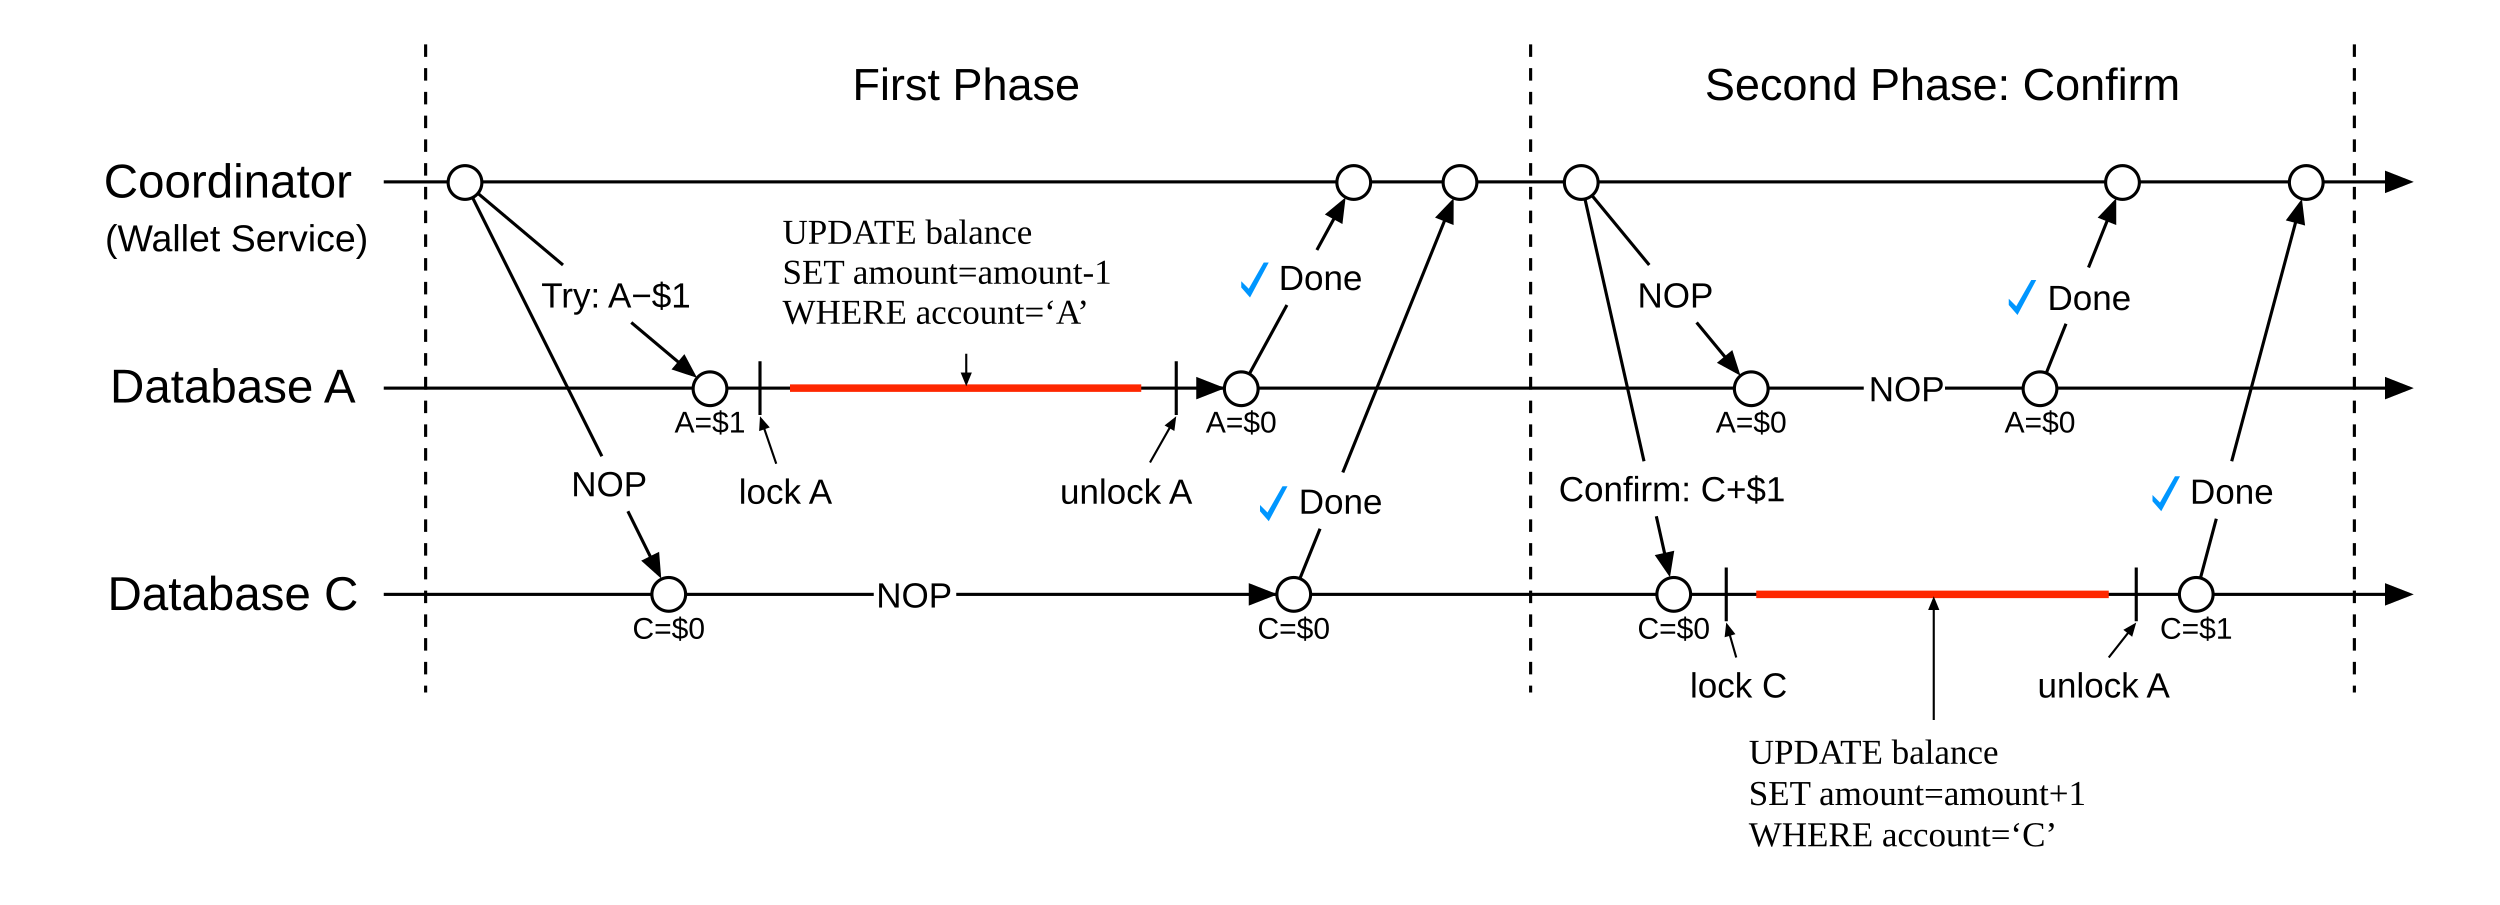
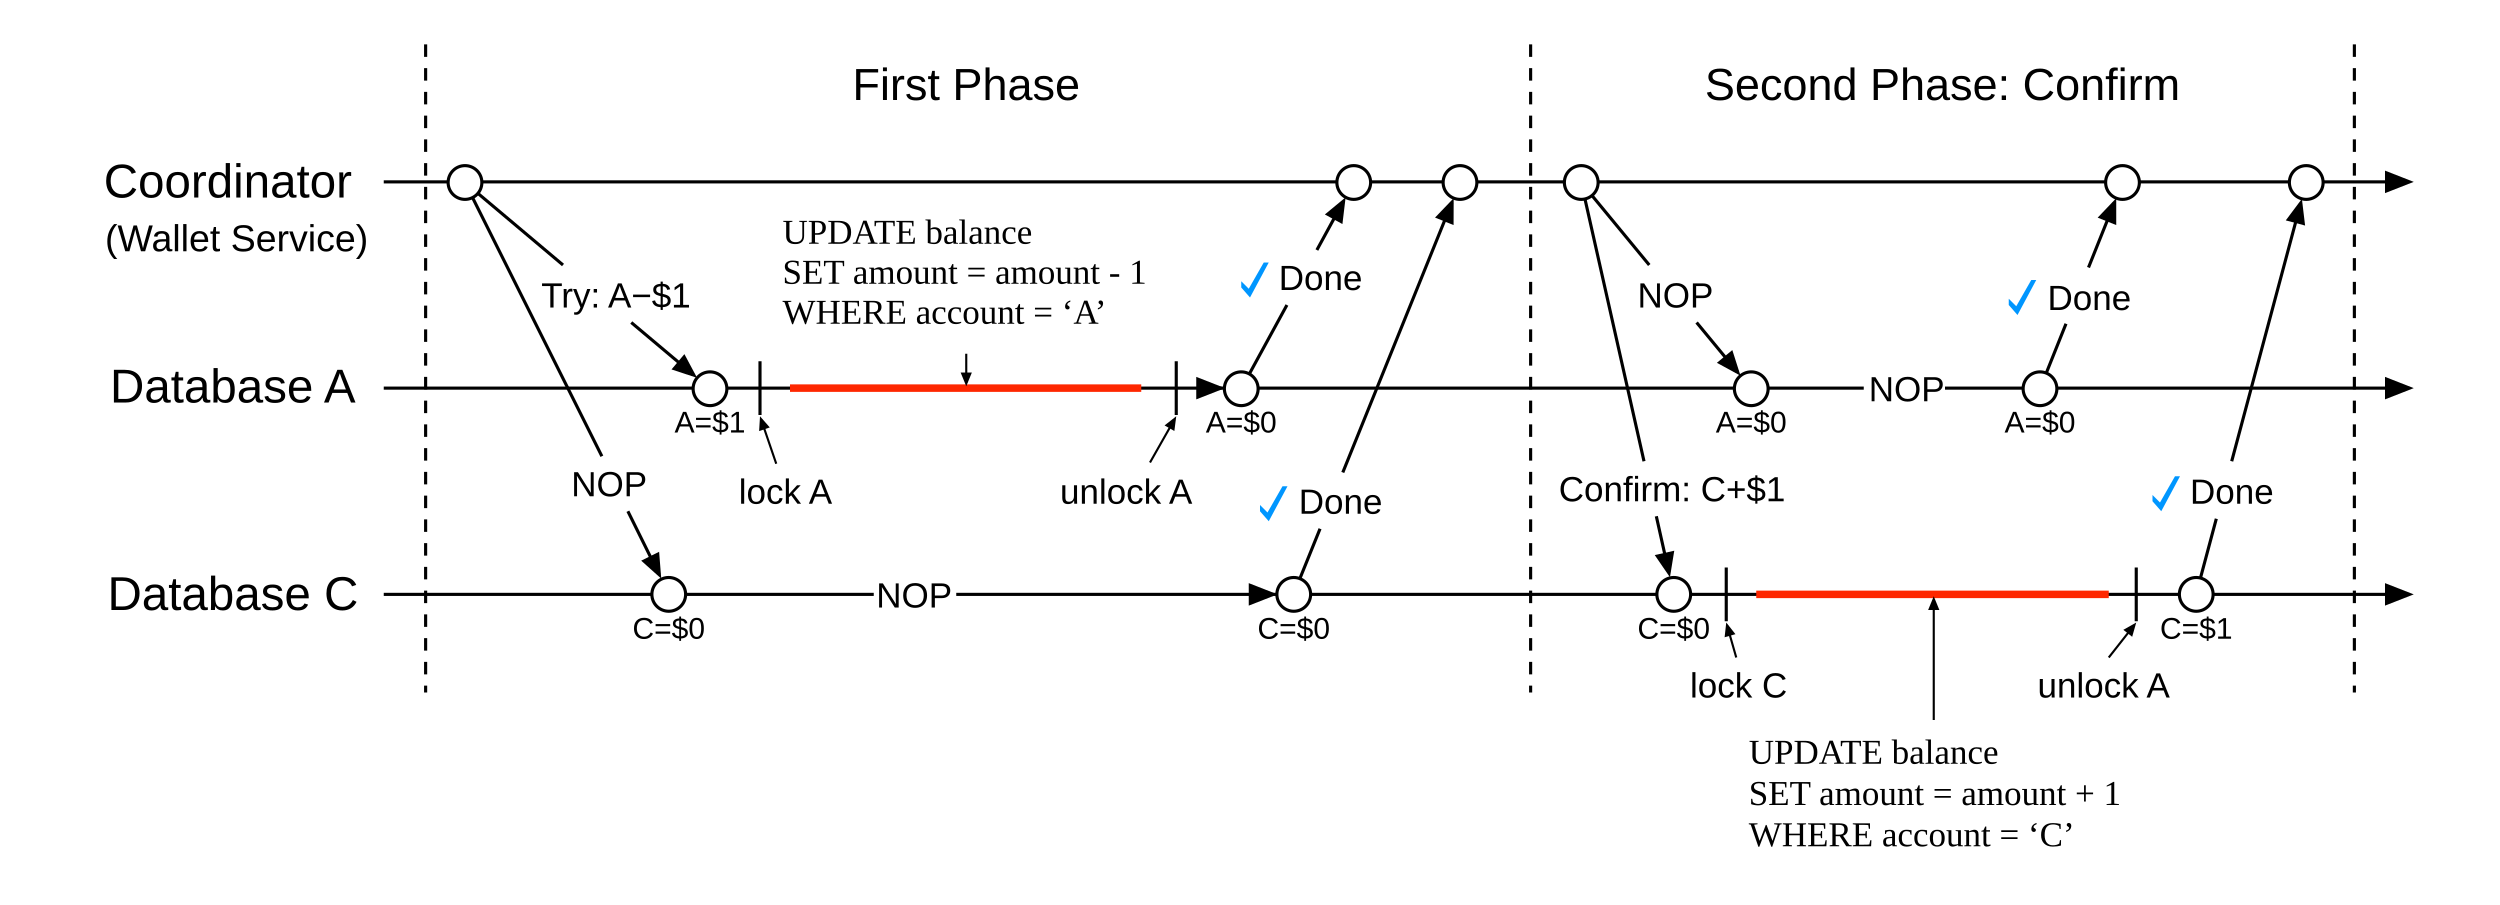
<svg xmlns="http://www.w3.org/2000/svg" width="2000" height="724" viewBox="0 0 2000 724" role="img" aria-labelledby="title desc">
  <defs>
    <style>
      text{font-family:Arial,Helvetica,"Liberation Sans",sans-serif;fill:#000;font-weight:400}
      .timeline{fill:none;stroke:#000;stroke-width:2.5}
      .phase-boundary{fill:none;stroke:#000;stroke-width:2.5;stroke-dasharray:10 9}
      .lock-span{fill:none;stroke:#fe2700;stroke-width:6}
      .event{fill:#fff;stroke:#000;stroke-width:2.5}
      .message-shaft{fill:none;stroke:#000;stroke-width:2.5}
      .annotation-shaft{fill:none;stroke:#000;stroke-width:1.7}
      .participant{font-size:38px}
      .participant-note{font-size:30px}
      .phase-title{font-size:36px;text-anchor:middle}
      .action-label{font-size:28px}
      .operation-label{font-size:28px}
      .state-label{font-size:24px;text-anchor:middle}
      .sql-label{font-family:"Times New Roman",Times,serif;font-size:28px}
      .status-label{font-size:28px}
    </style>
    <marker id="message-arrowhead" markerWidth="20" markerHeight="16" viewBox="0 0 20 16" refX="16" refY="8" orient="auto" markerUnits="userSpaceOnUse">
      <path d="M0 0 L20 8 L0 16 Z" fill="#000" />
    </marker>
    <marker id="annotation-arrowhead" markerWidth="11" markerHeight="9" viewBox="0 0 11 9" refX="8" refY="4.5" orient="auto" markerUnits="userSpaceOnUse">
      <path d="M0 0 L11 4.5 L0 9 Z" fill="#000" />
    </marker>
    <path id="success-checkmark-shape" d="M0 15 L6 21 L18 0 H22 L7 28 L0 20 Z" />
  </defs>
  <rect width="2000" height="724" fill="#fff" />
  <g id="phase-boundaries">
    <path class="phase-boundary" d="M340.5 35.5 V554" />
    <path class="phase-boundary" d="M1224.5 35.5 V554" />
    <path class="phase-boundary" d="M1883.5 35.5 V554" />
  </g>
  <g id="participant-timelines">
    <path class="timeline" d="M307 145.5 H1908" />
    <path id="coordinator-time-head" d="M1931 145.5 L1908 136.5 L1908 154.5 Z" fill="#000" />
    <path class="timeline" d="M307 310.5 H1491 M1556 310.5 H1908" />
    <path id="database-a-first-time-head" d="M980 310.5 L957 301.5 L957 319.5 Z" fill="#000" />
    <path id="database-a-final-time-head" d="M1931 310.5 L1908 301.5 L1908 319.5 Z" fill="#000" />
    <path class="timeline" d="M307 475.5 H699 M765 475.5 H1908" />
    <path id="database-c-first-time-head" d="M1022 475.5 L999 466.5 L999 484.5 Z" fill="#000" />
    <path id="database-c-final-time-head" d="M1931 475.5 L1908 466.5 L1908 484.5 Z" fill="#000" />
  </g>
  <g id="database-locks">
    <path id="database-a-lock-span" class="lock-span" d="M632 310.5 H913" />
    <path id="database-c-lock-span" class="lock-span" d="M1405 475.5 H1687" />
    <path class="timeline" d="M608 289 V332" />
    <path class="timeline" d="M941 289 V332" />
    <path class="timeline" d="M1381 454 V497" />
    <path class="timeline" d="M1709 454 V497" />
  </g>
  <g id="first-phase-requests">
    <path id="try-a-source" class="message-shaft" data-connector="true" d="M372 146 L450.4 212" />
    <path id="try-a-target" class="message-shaft" data-connector="true" d="M505.02 258 L554.61 299.72" marker-end="url(#message-arrowhead)" />
    <path id="first-nop-source" class="message-shaft" data-connector="true" d="M372 146 L481.5 365" />
    <path id="first-nop-target" class="message-shaft" data-connector="true" d="M502.30 409 L527.22 459.32" marker-end="url(#message-arrowhead)" />
  </g>
  <g id="first-phase-responses">
    <path id="database-a-done-source" class="message-shaft" data-connector="true" d="M993 311 L1029.55 244" />
    <path id="database-a-done-target" class="message-shaft" data-connector="true" d="M1053.5 200 L1074.58 161.36" marker-end="url(#message-arrowhead)" />
    <path id="database-c-done-source" class="message-shaft" data-connector="true" d="M1035 475 L1056.03 423" />
    <path id="database-c-done-target" class="message-shaft" data-connector="true" d="M1074.22 378 L1161.44 162.23" marker-end="url(#message-arrowhead)" />
  </g>
  <g id="confirm-phase-requests">
    <path id="confirm-a-nop-source" class="message-shaft" data-connector="true" d="M1265 146 L1319.40 212" />
    <path id="confirm-a-nop-target" class="message-shaft" data-connector="true" d="M1357.29 258 L1389.86 297.49" marker-end="url(#message-arrowhead)" />
    <path id="confirm-c-source" class="message-shaft" data-connector="true" d="M1265 146 L1315.2 369" />
    <path id="confirm-c-target" class="message-shaft" data-connector="true" d="M1325.05 413 L1335.09 457.93" marker-end="url(#message-arrowhead)" />
  </g>
  <g id="confirm-phase-responses">
    <path id="confirm-a-done-source" class="message-shaft" data-connector="true" d="M1632 311 L1652.8 259" />
    <path id="confirm-a-done-target" class="message-shaft" data-connector="true" d="M1670.8 214 L1691.50 162.24" marker-end="url(#message-arrowhead)" />
    <path id="confirm-c-done-source" class="message-shaft" data-connector="true" d="M1757 475 L1773.05 415" />
    <path id="confirm-c-done-target" class="message-shaft" data-connector="true" d="M1785.36 369 L1840.48 162.92" marker-end="url(#message-arrowhead)" />
  </g>
  <g id="event-points">
    <g id="coordinator-events">
      <circle class="event" cx="372" cy="146" r="13.5" />
      <circle class="event" cx="1083" cy="146" r="13.5" />
      <circle class="event" cx="1168" cy="146" r="13.5" />
      <circle class="event" cx="1265" cy="146" r="13.5" />
      <circle class="event" cx="1698" cy="146" r="13.5" />
      <circle class="event" cx="1845" cy="146" r="13.5" />
    </g>
    <g id="database-a-events">
      <circle class="event" cx="568" cy="311" r="13.5" />
      <circle class="event" cx="993" cy="311" r="13.5" />
      <circle class="event" cx="1401" cy="311" r="13.5" />
      <circle class="event" cx="1632" cy="311" r="13.5" />
    </g>
    <g id="database-c-events">
      <circle class="event" cx="535" cy="475.5" r="13.5" />
      <circle class="event" cx="1035" cy="475.5" r="13.5" />
      <circle class="event" cx="1339" cy="475.5" r="13.5" />
      <circle class="event" cx="1757" cy="475.5" r="13.5" />
    </g>
  </g>
  <g id="annotations">
    <path id="first-lock-callout" class="annotation-shaft" data-connector="true" d="M621 371 L608.97 335.84" marker-end="url(#annotation-arrowhead)" />
    <path id="first-unlock-callout" class="annotation-shaft" data-connector="true" d="M920 370 L939.52 335.61" marker-end="url(#annotation-arrowhead)" />
    <path id="confirm-lock-callout" class="annotation-shaft" data-connector="true" d="M1389 526 L1381.82 500.88" marker-end="url(#annotation-arrowhead)" />
    <path id="confirm-unlock-callout" class="annotation-shaft" data-connector="true" d="M1687 526 L1707.15 500.36" marker-end="url(#annotation-arrowhead)" />
    <path id="first-sql-callout" class="annotation-shaft" data-connector="true" d="M773 283 V306" marker-end="url(#annotation-arrowhead)" />
    <path id="confirm-sql-callout" class="annotation-shaft" data-connector="true" d="M1547 576 V480" marker-end="url(#annotation-arrowhead)" />
  </g>
  <g id="labels">
    <text class="participant" x="83" y="158">Coordinator</text>
    <text class="participant-note" x="84" y="201">(Wallet Service)</text>
    <text class="participant" x="88" y="322">Database A</text>
    <text class="participant" x="86" y="488">Database C</text>
    <text class="phase-title" x="773" y="80">First Phase</text>
    <text class="phase-title" x="1554" y="80">Second Phase: Confirm</text>
    <text class="action-label" x="433" y="246">Try: A−$1</text>
    <text class="action-label" x="457" y="397">NOP</text>
    <text class="operation-label" x="701" y="486">NOP</text>
    <text class="action-label" x="1310" y="246">NOP</text>
    <text class="action-label" x="1247" y="401">Confirm: C+$1</text>
    <text class="operation-label" x="1495" y="321">NOP</text>
    <text class="sql-label" x="626" y="195">
      <tspan x="626">UPDATE balance</tspan>
-       <tspan x="626" dy="32">SET amount=amount-1</tspan>
-       <tspan x="626" dy="32">WHERE account=‘A’</tspan>
+       <tspan x="626" dy="32">SET amount = amount - 1</tspan>
+       <tspan x="626" dy="32">WHERE account = ‘A’</tspan>
    </text>
    <text class="sql-label" x="1399" y="611">
      <tspan x="1399">UPDATE balance</tspan>
-       <tspan x="1399" dy="33">SET amount=amount+1</tspan>
-       <tspan x="1399" dy="33">WHERE account=‘C’</tspan>
+       <tspan x="1399" dy="33">SET amount = amount + 1</tspan>
+       <tspan x="1399" dy="33">WHERE account = ‘C’</tspan>
    </text>
    <text class="operation-label" x="591" y="403">lock A</text>
    <text class="operation-label" x="848" y="403">unlock A</text>
    <text class="operation-label" x="1352" y="558">lock C</text>
    <text class="operation-label" x="1630" y="558">unlock A</text>
    <text class="state-label" x="568" y="346">A=$1</text>
    <text class="state-label" x="993" y="346">A=$0</text>
    <text class="state-label" x="535" y="511">C=$0</text>
    <text class="state-label" x="1035" y="511">C=$0</text>
    <text class="state-label" x="1401" y="346">A=$0</text>
    <text class="state-label" x="1339" y="511">C=$0</text>
    <text class="state-label" x="1632" y="346">A=$0</text>
    <text class="state-label" x="1757" y="511">C=$1</text>
    <use id="first-a-success-mark" href="#success-checkmark-shape" transform="translate(993 210)" fill="#0096ff" />
    <text class="status-label" x="1023" y="232">Done</text>
    <use id="first-c-success-mark" href="#success-checkmark-shape" transform="translate(1008 389)" fill="#0096ff" />
    <text class="status-label" x="1039" y="411">Done</text>
    <use id="confirm-a-success-mark" href="#success-checkmark-shape" transform="translate(1607 224)" fill="#0096ff" />
    <text class="status-label" x="1638" y="248">Done</text>
    <use id="confirm-c-success-mark" href="#success-checkmark-shape" transform="translate(1722 381)" fill="#0096ff" />
    <text class="status-label" x="1752" y="403">Done</text>
  </g>
</svg>
